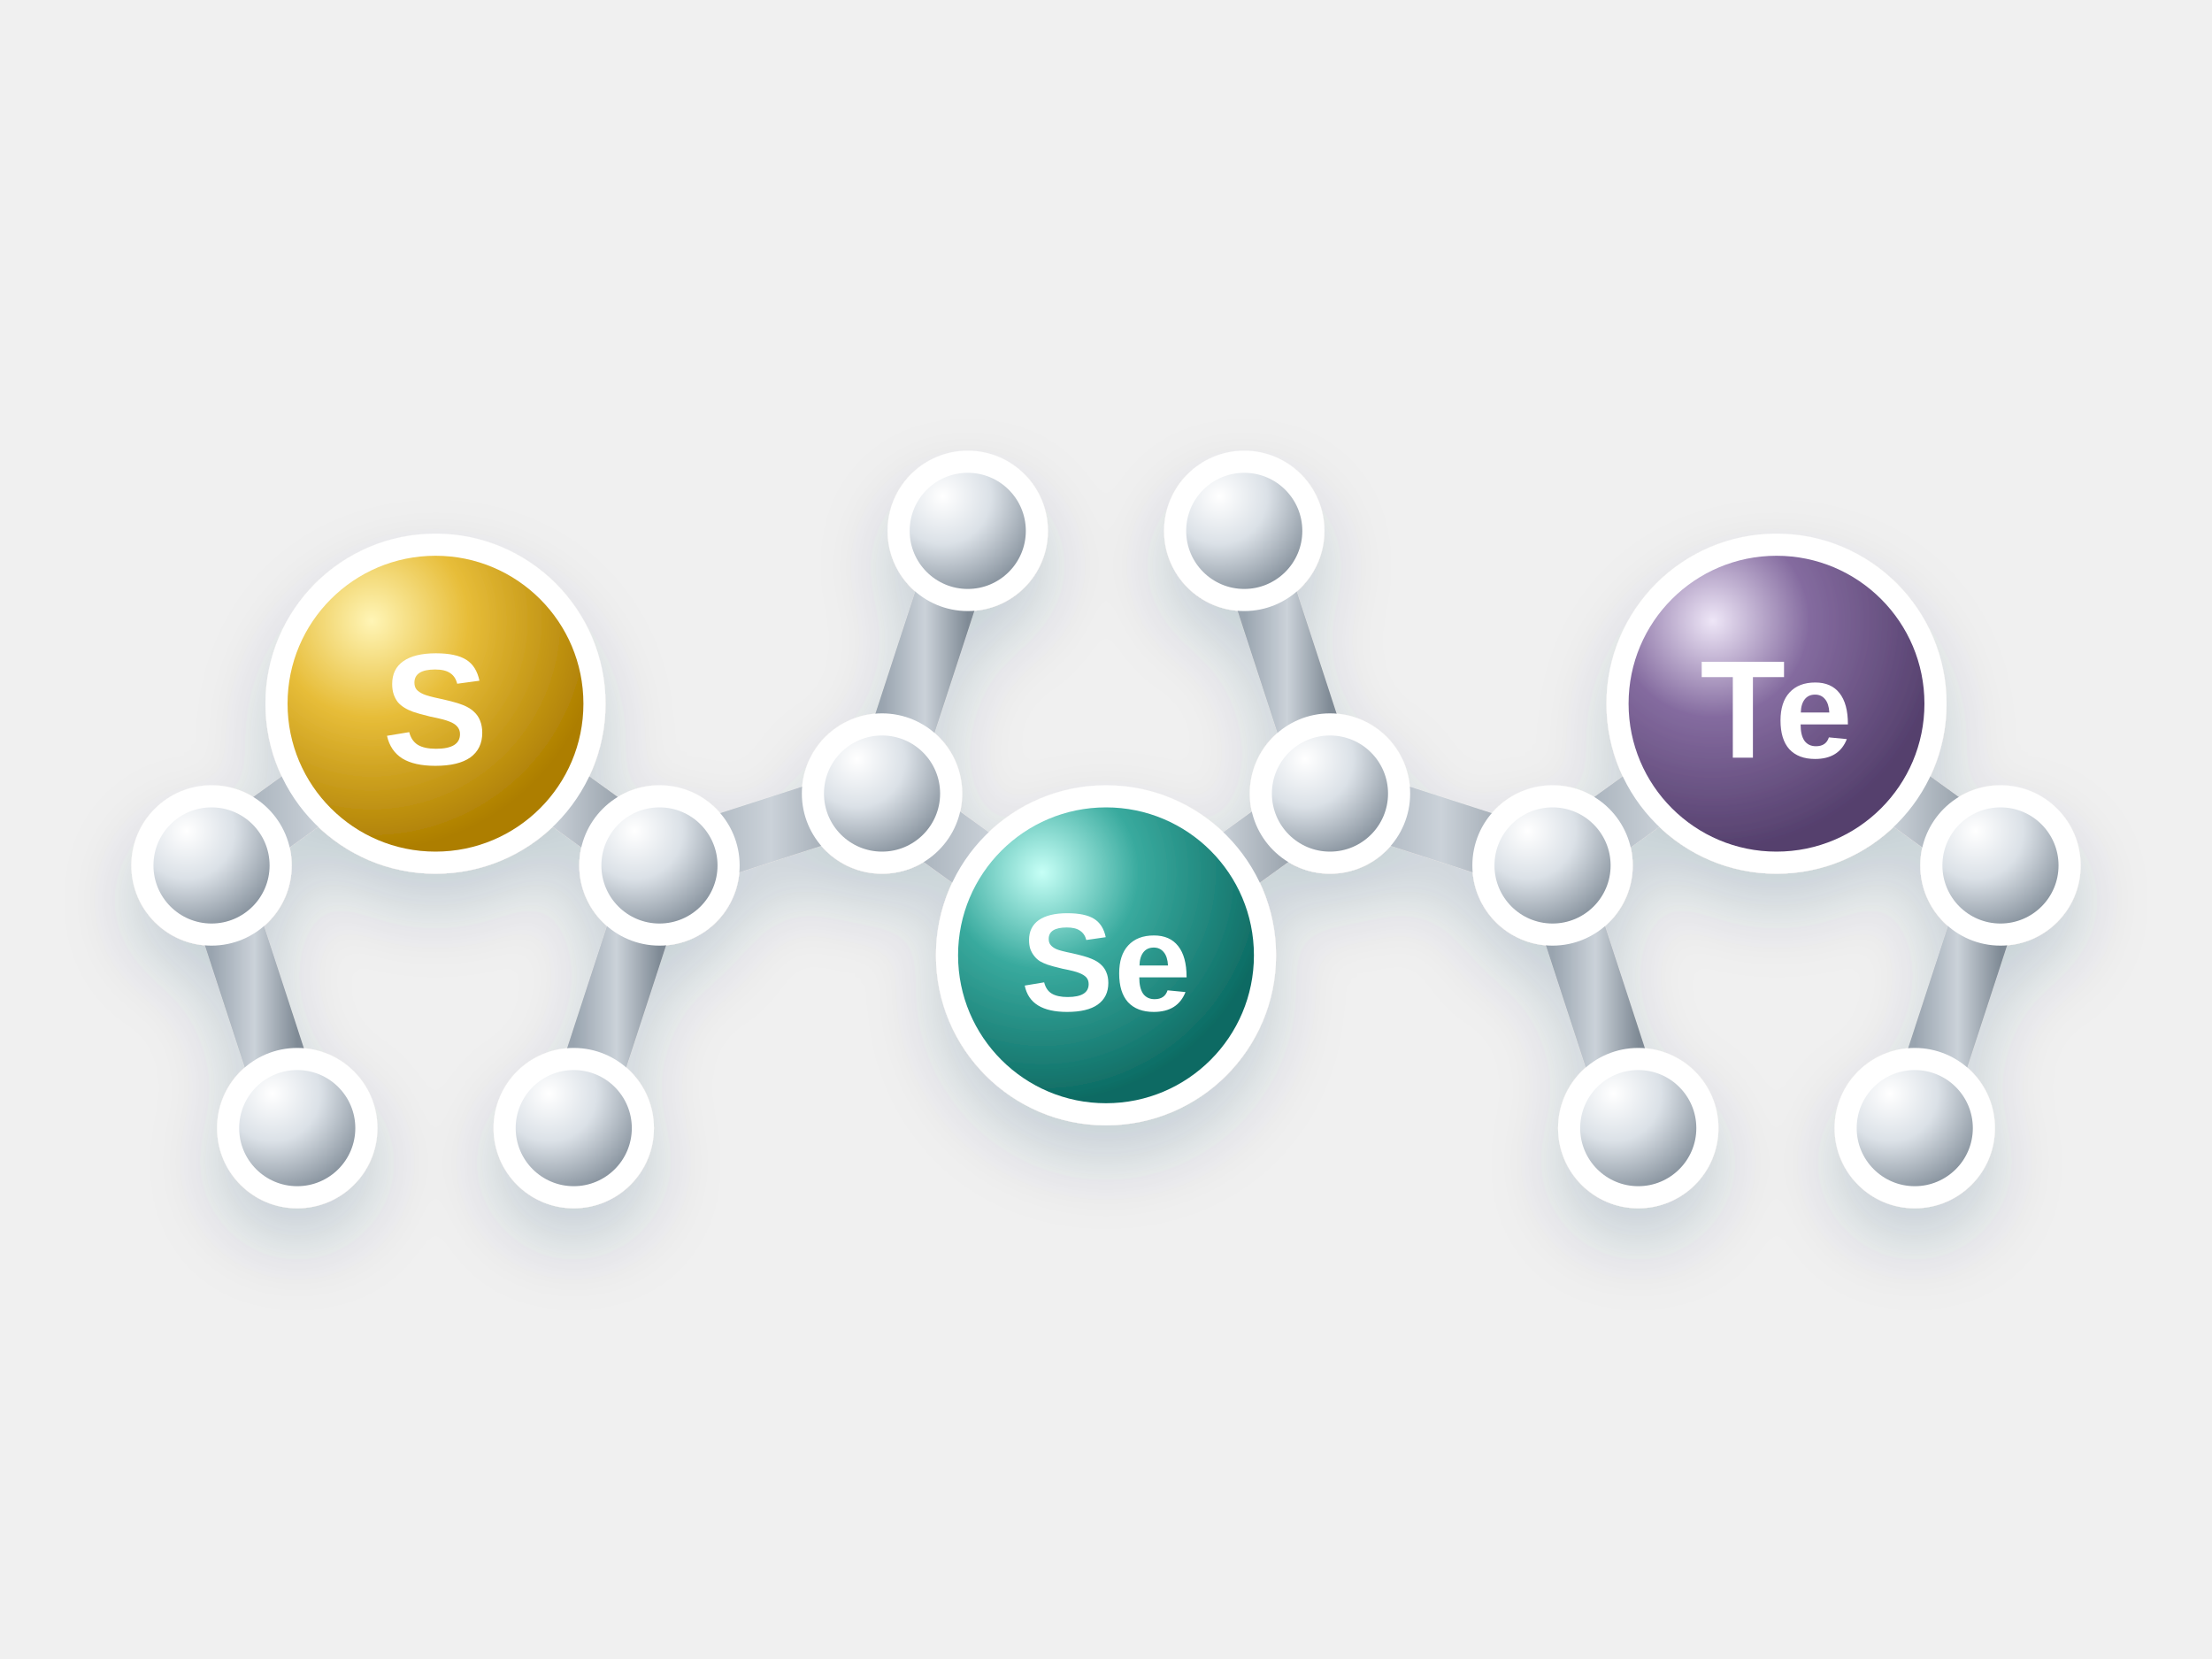
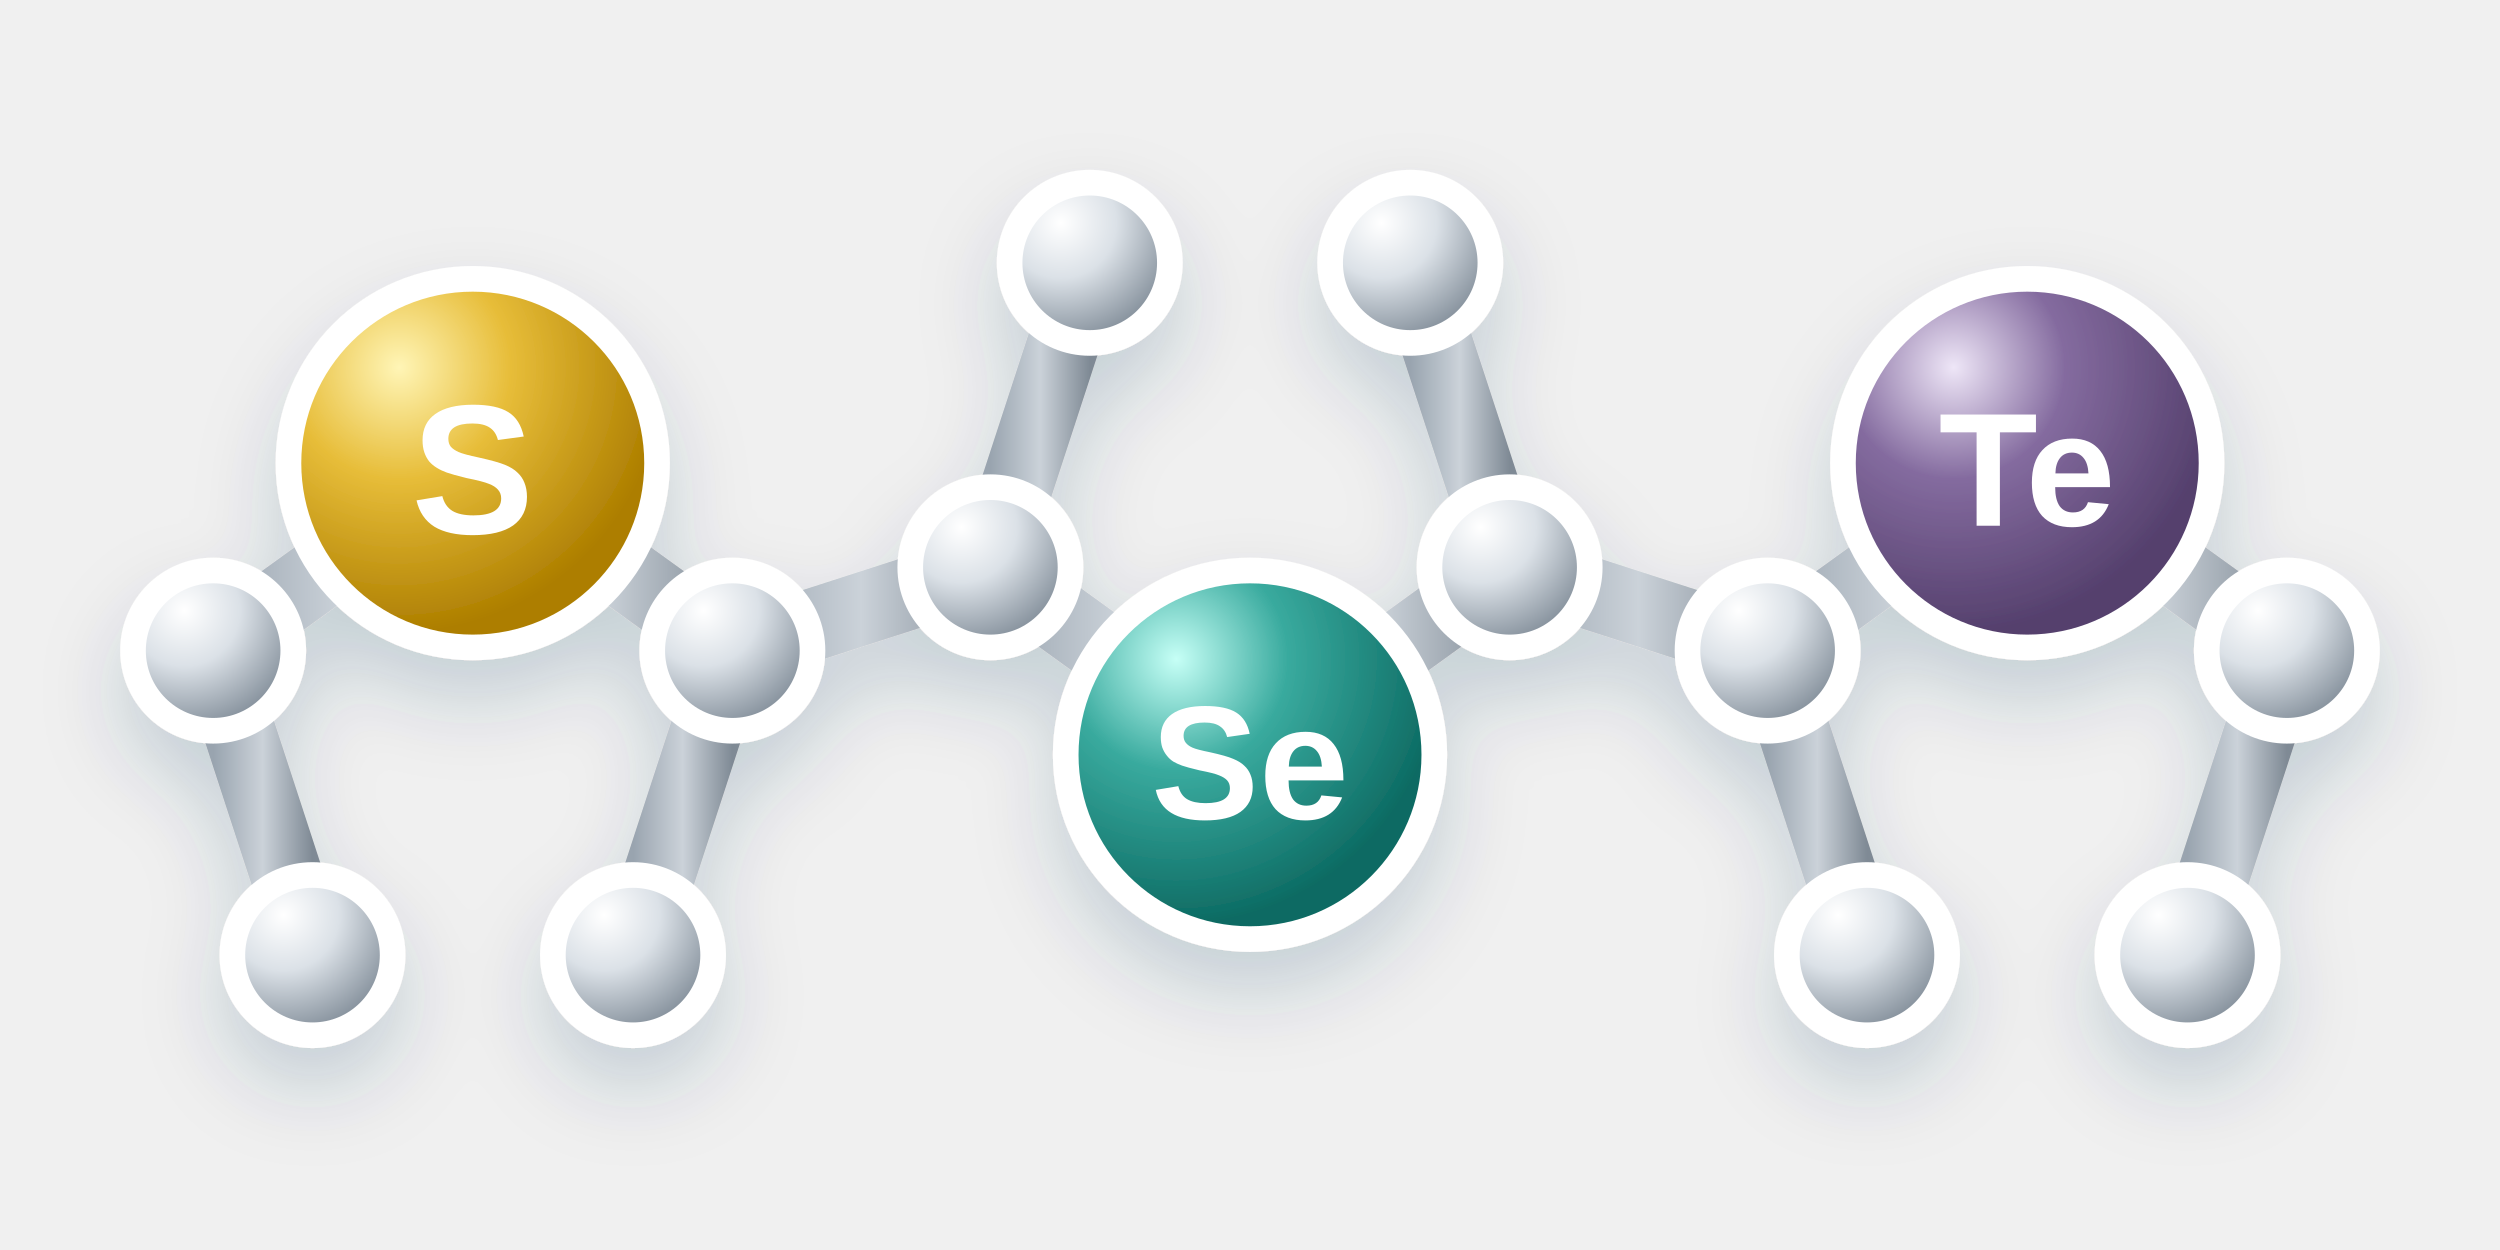
- <svg xmlns="http://www.w3.org/2000/svg" viewBox="0 0 160 120" role="img" aria-label="ChalMolDB molecular mark">
+ <svg xmlns="http://www.w3.org/2000/svg" viewBox="2 22 156 78" role="img" aria-label="ChalMolDB molecular mark">
  <defs>
    <radialGradient id="cmC" cx="32%" cy="25%" r="72%">
      <stop stop-color="#ffffff" />
      <stop offset=".48" stop-color="#dbe1e7" />
      <stop offset="1" stop-color="#8b96a1" />
    </radialGradient>
    <radialGradient id="cmS" cx="30%" cy="24%" r="72%">
      <stop stop-color="#fff5b6" />
      <stop offset=".42" stop-color="#e7bd39" />
      <stop offset="1" stop-color="#ad7e00" />
    </radialGradient>
    <radialGradient id="cmSe" cx="30%" cy="24%" r="72%">
      <stop stop-color="#c6fff6" />
      <stop offset=".42" stop-color="#39aa9e" />
      <stop offset="1" stop-color="#0d6b63" />
    </radialGradient>
    <radialGradient id="cmTe" cx="30%" cy="24%" r="72%">
      <stop stop-color="#eee6f7" />
      <stop offset=".42" stop-color="#846b9f" />
      <stop offset="1" stop-color="#55406d" />
    </radialGradient>
    <linearGradient id="cmBond" x1="0" x2="1">
      <stop stop-color="#99a4af" />
      <stop offset=".5" stop-color="#cbd2d9" />
      <stop offset="1" stop-color="#7f8a95" />
    </linearGradient>
    <filter id="cmShadow" x="-30%" y="-30%" width="160%" height="160%">
      <feDropShadow dx="0" dy="2.5" stdDeviation="2.5" flood-color="#173b5b" flood-opacity="0.18" />
    </filter>
  </defs>
  <g transform="translate(80.0 60.0)" filter="url(#cmShadow)" stroke-linecap="round">
    <g stroke="url(#cmBond)" stroke-width="4.5">
      <path d="M-48.5 -9.1 -32.3 2.6" />
      <path d="M-32.3 2.6 -38.5 21.6" />
      <path d="M-38.5 21.6 -58.5 21.6" />
      <path d="M-58.5 21.6 -64.7 2.6" />
      <path d="M-64.7 2.6 -48.5 -9.1" />
      <path d="M0.0 9.1 16.2 -2.6" />
      <path d="M16.2 -2.6 10.0 -21.6" />
      <path d="M10.0 -21.6 -10.0 -21.6" />
      <path d="M-10.0 -21.6 -16.2 -2.6" />
      <path d="M-16.2 -2.6 0.0 9.1" />
      <path d="M-32.3 2.6 -16.2 -2.6" />
      <path d="M48.5 -9.1 64.7 2.6" />
      <path d="M64.7 2.6 58.5 21.6" />
      <path d="M58.5 21.6 38.5 21.6" />
      <path d="M38.5 21.6 32.3 2.6" />
      <path d="M32.3 2.6 48.5 -9.1" />
      <path d="M16.2 -2.6 32.3 2.6" />
    </g>
    <g stroke="#ffffff" stroke-width="1.6">
      <circle cx="-48.5" cy="-9.1" r="11.5" fill="url(#cmS)" />
      <circle cx="-32.3" cy="2.6" r="5" fill="url(#cmC)" />
      <circle cx="-38.5" cy="21.6" r="5" fill="url(#cmC)" />
      <circle cx="-58.5" cy="21.6" r="5" fill="url(#cmC)" />
      <circle cx="-64.7" cy="2.6" r="5" fill="url(#cmC)" />
      <circle cx="0.0" cy="9.1" r="11.5" fill="url(#cmSe)" />
      <circle cx="16.2" cy="-2.6" r="5" fill="url(#cmC)" />
      <circle cx="10.0" cy="-21.6" r="5" fill="url(#cmC)" />
      <circle cx="-10.0" cy="-21.6" r="5" fill="url(#cmC)" />
      <circle cx="-16.2" cy="-2.6" r="5" fill="url(#cmC)" />
      <circle cx="48.5" cy="-9.1" r="11.5" fill="url(#cmTe)" />
      <circle cx="64.7" cy="2.6" r="5" fill="url(#cmC)" />
      <circle cx="58.5" cy="21.6" r="5" fill="url(#cmC)" />
      <circle cx="38.5" cy="21.6" r="5" fill="url(#cmC)" />
      <circle cx="32.3" cy="2.6" r="5" fill="url(#cmC)" />
    </g>
    <g font-family="Arial,Helvetica,sans-serif" font-weight="800" text-anchor="middle" dominant-baseline="central" fill="#ffffff">
      <text x="-48.5" y="-8.7" font-size="11.5">S</text>
      <text x="0.0" y="9.6" font-size="10.1">Se</text>
      <text x="48.5" y="-8.7" font-size="10.1">Te</text>
    </g>
  </g>
</svg>
